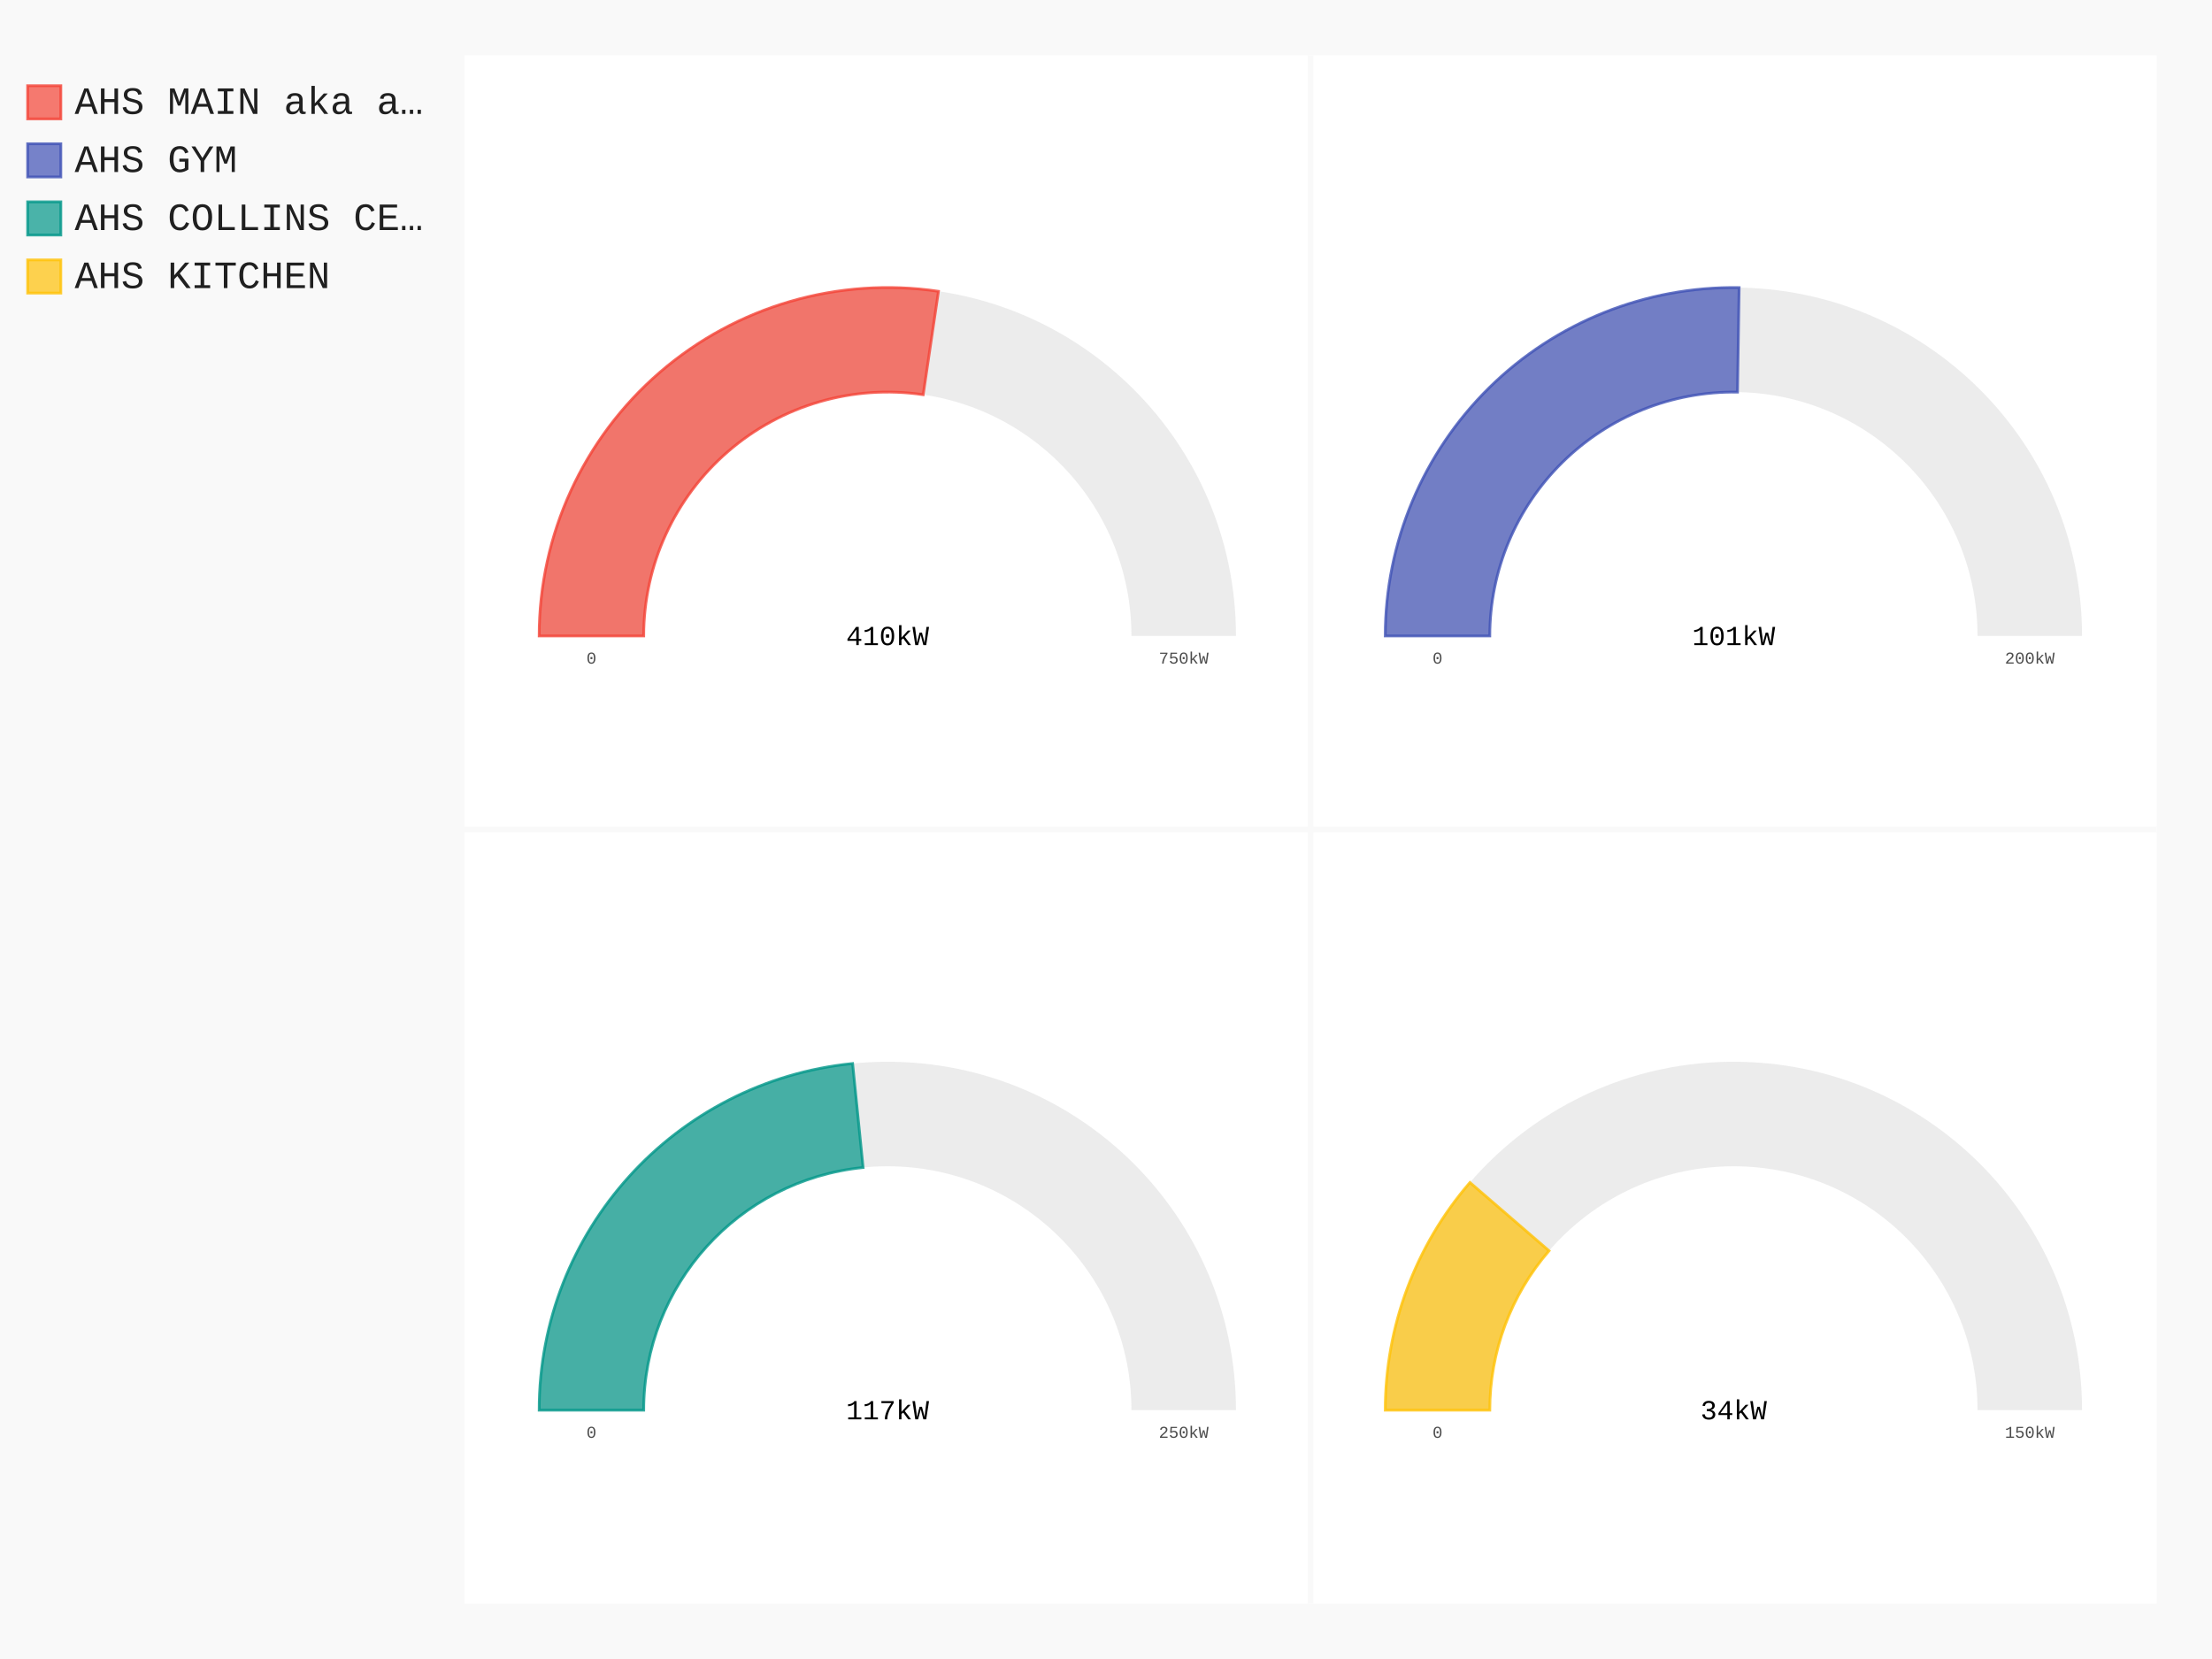
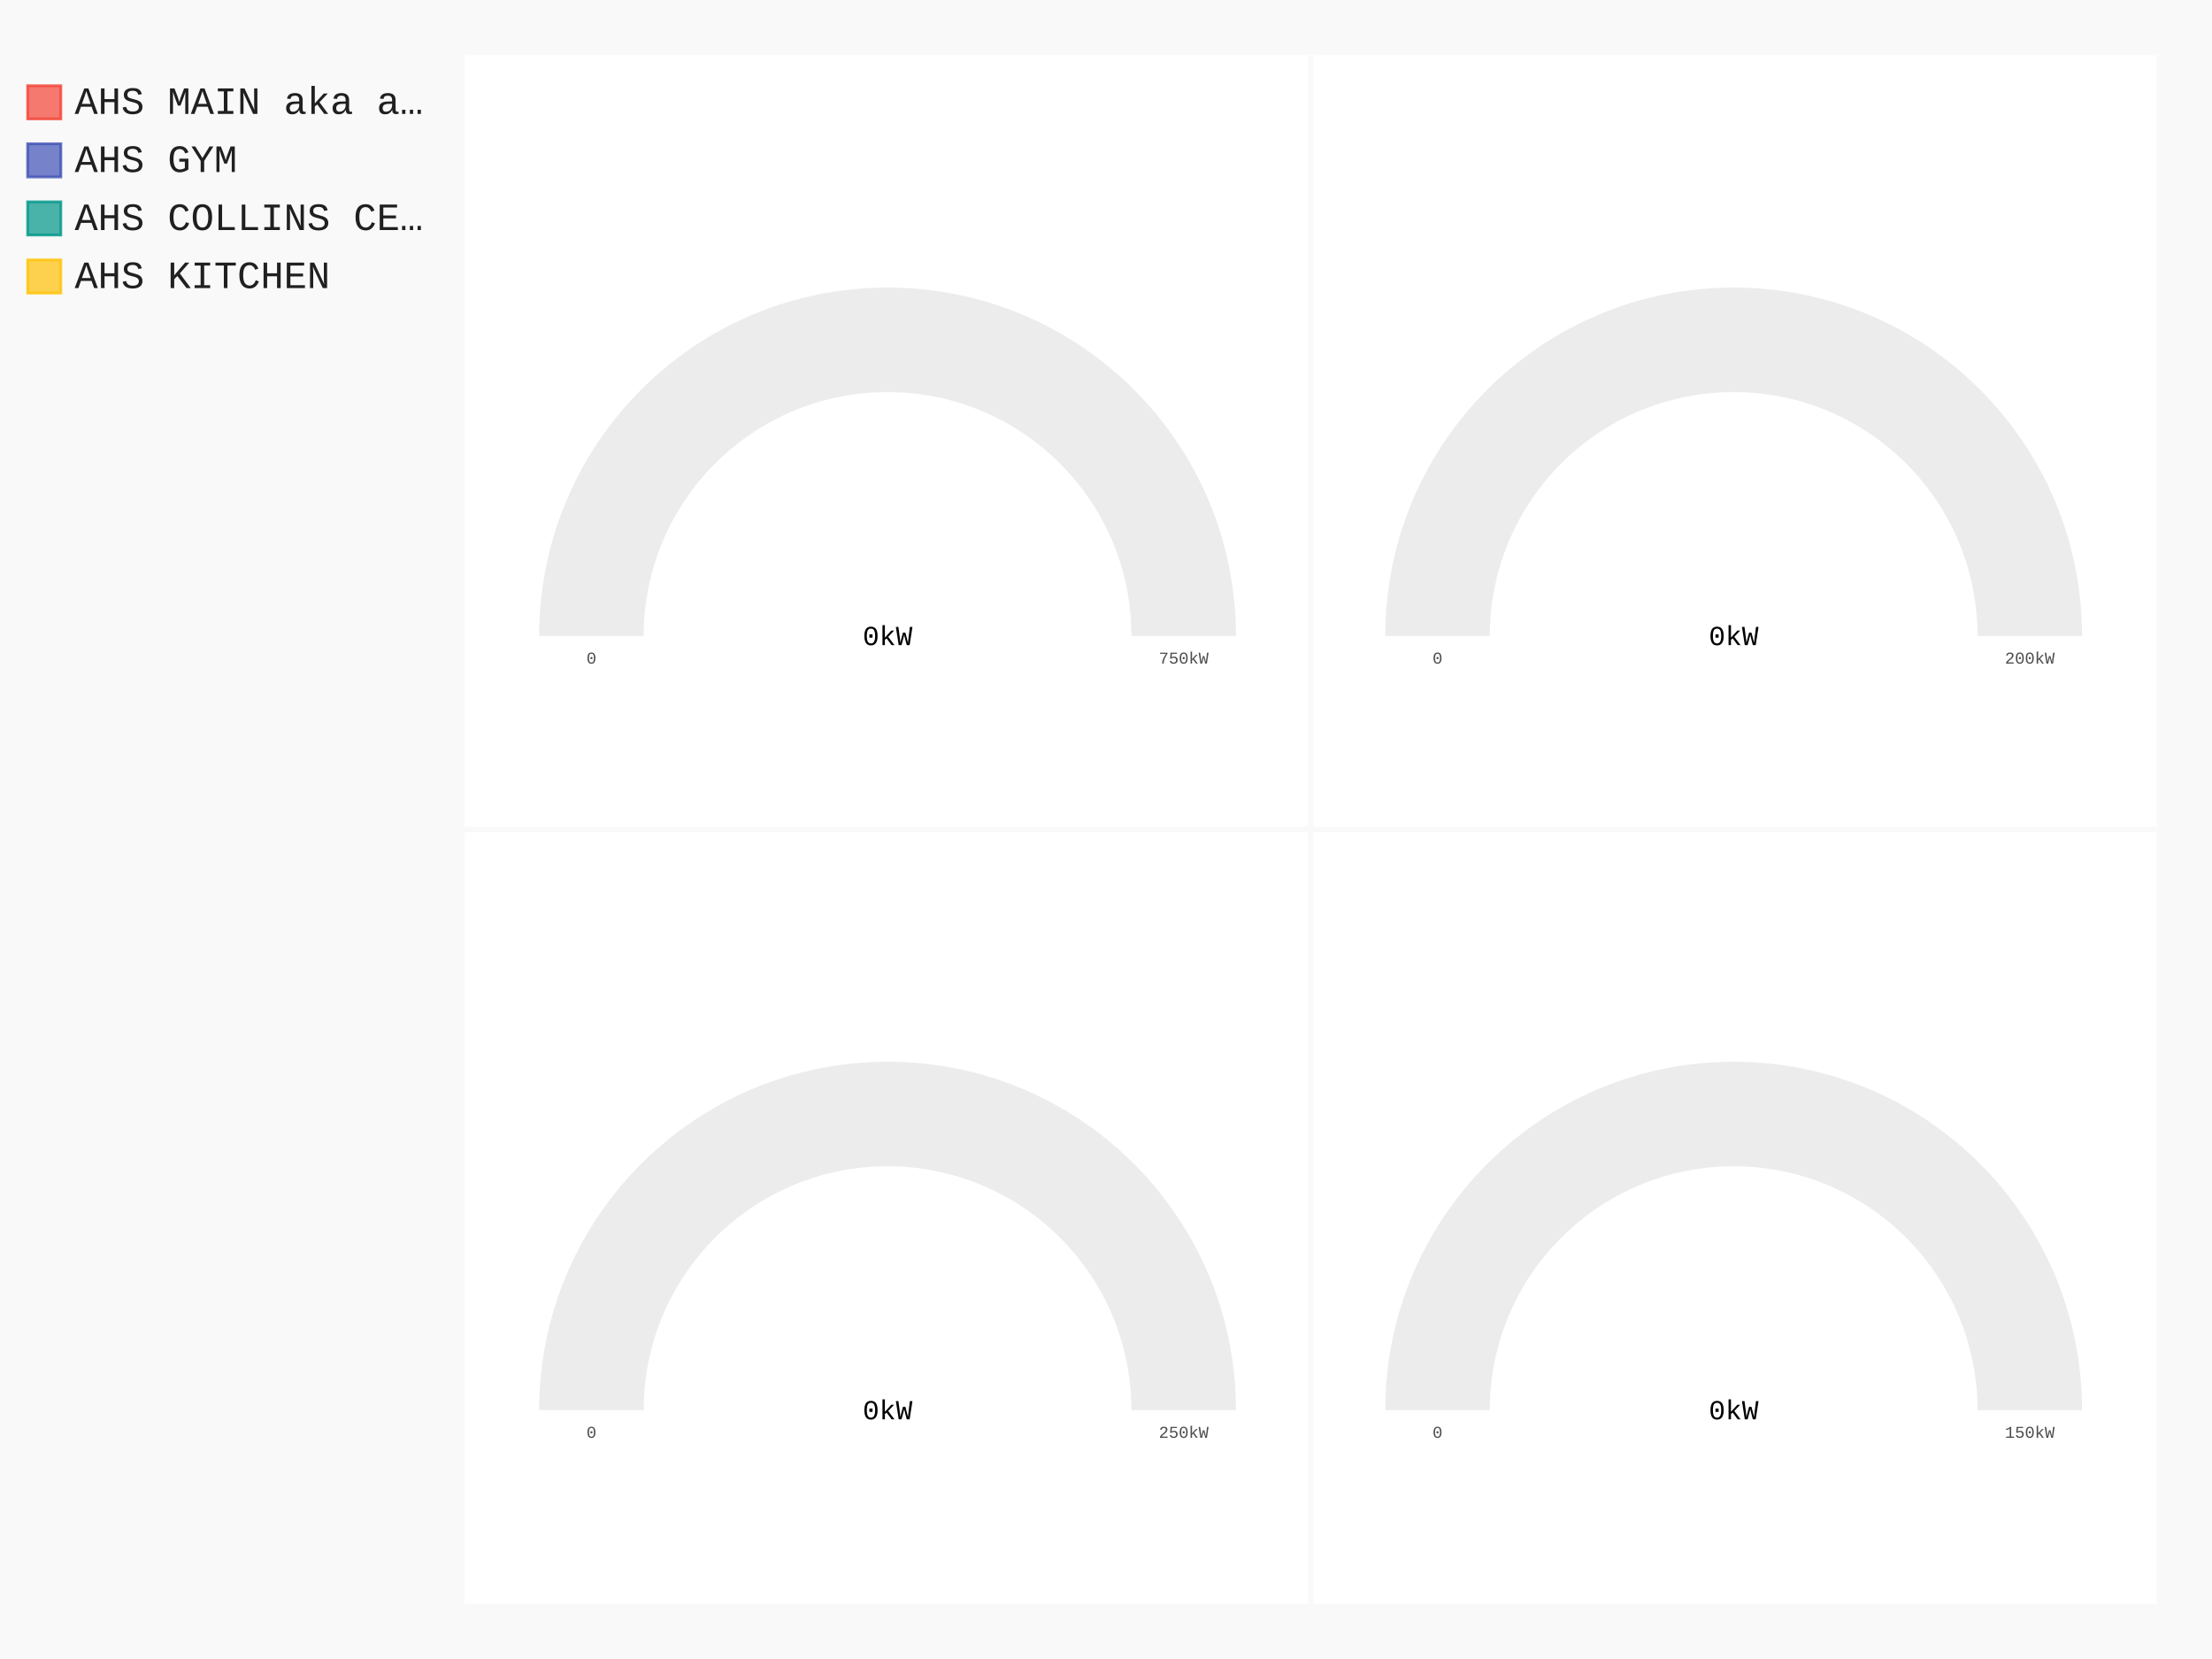
- <svg xmlns="http://www.w3.org/2000/svg" class="pygal-chart" id="chart-0c08cb52-3e22-458f-b490-0f15e76ba538" viewBox="0 0 800 600">
+ <svg xmlns="http://www.w3.org/2000/svg" class="pygal-chart" id="chart-d7dafa83-2293-4da9-9102-3b435f47607d" viewBox="0 0 800 600">
  <defs>
-     <style type="text/css">#chart-0c08cb52-3e22-458f-b490-0f15e76ba538{-webkit-user-select:none;-webkit-font-smoothing:antialiased;font-family:Consolas,"Liberation Mono",Menlo,Courier,monospace}#chart-0c08cb52-3e22-458f-b490-0f15e76ba538 .title{font-family:Consolas,"Liberation Mono",Menlo,Courier,monospace;font-size:16px}#chart-0c08cb52-3e22-458f-b490-0f15e76ba538 .legends .legend text{font-family:Consolas,"Liberation Mono",Menlo,Courier,monospace;font-size:14px}#chart-0c08cb52-3e22-458f-b490-0f15e76ba538 .axis text{font-family:Consolas,"Liberation Mono",Menlo,Courier,monospace;font-size:10px}#chart-0c08cb52-3e22-458f-b490-0f15e76ba538 .axis text.major{font-family:Consolas,"Liberation Mono",Menlo,Courier,monospace;font-size:10px}#chart-0c08cb52-3e22-458f-b490-0f15e76ba538 .text-overlay text.value{font-family:Consolas,"Liberation Mono",Menlo,Courier,monospace;font-size:10px}#chart-0c08cb52-3e22-458f-b490-0f15e76ba538 .text-overlay text.label{font-family:Consolas,"Liberation Mono",Menlo,Courier,monospace;font-size:10px}#chart-0c08cb52-3e22-458f-b490-0f15e76ba538 .tooltip{font-family:Consolas,"Liberation Mono",Menlo,Courier,monospace;font-size:14px}#chart-0c08cb52-3e22-458f-b490-0f15e76ba538 text.no_data{font-family:Consolas,"Liberation Mono",Menlo,Courier,monospace;font-size:64px}
- #chart-0c08cb52-3e22-458f-b490-0f15e76ba538{background-color:rgba(249,249,249,1)}#chart-0c08cb52-3e22-458f-b490-0f15e76ba538 path,#chart-0c08cb52-3e22-458f-b490-0f15e76ba538 line,#chart-0c08cb52-3e22-458f-b490-0f15e76ba538 rect,#chart-0c08cb52-3e22-458f-b490-0f15e76ba538 circle{-webkit-transition:150ms;-moz-transition:150ms;transition:150ms}#chart-0c08cb52-3e22-458f-b490-0f15e76ba538 .graph &gt; .background{fill:rgba(249,249,249,1)}#chart-0c08cb52-3e22-458f-b490-0f15e76ba538 .plot &gt; .background{fill:rgba(255,255,255,1)}#chart-0c08cb52-3e22-458f-b490-0f15e76ba538 .graph{fill:rgba(0,0,0,.87)}#chart-0c08cb52-3e22-458f-b490-0f15e76ba538 text.no_data{fill:rgba(0,0,0,1)}#chart-0c08cb52-3e22-458f-b490-0f15e76ba538 .title{fill:rgba(0,0,0,1)}#chart-0c08cb52-3e22-458f-b490-0f15e76ba538 .legends .legend text{fill:rgba(0,0,0,.87)}#chart-0c08cb52-3e22-458f-b490-0f15e76ba538 .legends .legend:hover text{fill:rgba(0,0,0,1)}#chart-0c08cb52-3e22-458f-b490-0f15e76ba538 .axis .line{stroke:rgba(0,0,0,1)}#chart-0c08cb52-3e22-458f-b490-0f15e76ba538 .axis .guide.line{stroke:rgba(0,0,0,.54)}#chart-0c08cb52-3e22-458f-b490-0f15e76ba538 .axis .major.line{stroke:rgba(0,0,0,.87)}#chart-0c08cb52-3e22-458f-b490-0f15e76ba538 .axis text.major{fill:rgba(0,0,0,1)}#chart-0c08cb52-3e22-458f-b490-0f15e76ba538 .axis.y .guides:hover .guide.line,#chart-0c08cb52-3e22-458f-b490-0f15e76ba538 .line-graph .axis.x .guides:hover .guide.line,#chart-0c08cb52-3e22-458f-b490-0f15e76ba538 .stackedline-graph .axis.x .guides:hover .guide.line,#chart-0c08cb52-3e22-458f-b490-0f15e76ba538 .xy-graph .axis.x .guides:hover .guide.line{stroke:rgba(0,0,0,1)}#chart-0c08cb52-3e22-458f-b490-0f15e76ba538 .axis .guides:hover text{fill:rgba(0,0,0,1)}#chart-0c08cb52-3e22-458f-b490-0f15e76ba538 .reactive{fill-opacity:.7;stroke-opacity:.8}#chart-0c08cb52-3e22-458f-b490-0f15e76ba538 .ci{stroke:rgba(0,0,0,.87)}#chart-0c08cb52-3e22-458f-b490-0f15e76ba538 .reactive.active,#chart-0c08cb52-3e22-458f-b490-0f15e76ba538 .active .reactive{fill-opacity:.8;stroke-opacity:.9;stroke-width:4}#chart-0c08cb52-3e22-458f-b490-0f15e76ba538 .ci .reactive.active{stroke-width:1.5}#chart-0c08cb52-3e22-458f-b490-0f15e76ba538 .series text{fill:rgba(0,0,0,1)}#chart-0c08cb52-3e22-458f-b490-0f15e76ba538 .tooltip rect{fill:rgba(255,255,255,1);stroke:rgba(0,0,0,1);-webkit-transition:opacity 150ms;-moz-transition:opacity 150ms;transition:opacity 150ms}#chart-0c08cb52-3e22-458f-b490-0f15e76ba538 .tooltip .label{fill:rgba(0,0,0,.87)}#chart-0c08cb52-3e22-458f-b490-0f15e76ba538 .tooltip .label{fill:rgba(0,0,0,.87)}#chart-0c08cb52-3e22-458f-b490-0f15e76ba538 .tooltip .legend{font-size:.8em;fill:rgba(0,0,0,.54)}#chart-0c08cb52-3e22-458f-b490-0f15e76ba538 .tooltip .x_label{font-size:.6em;fill:rgba(0,0,0,1)}#chart-0c08cb52-3e22-458f-b490-0f15e76ba538 .tooltip .xlink{font-size:.5em;text-decoration:underline}#chart-0c08cb52-3e22-458f-b490-0f15e76ba538 .tooltip .value{font-size:1.5em}#chart-0c08cb52-3e22-458f-b490-0f15e76ba538 .bound{font-size:.5em}#chart-0c08cb52-3e22-458f-b490-0f15e76ba538 .max-value{font-size:.75em;fill:rgba(0,0,0,.54)}#chart-0c08cb52-3e22-458f-b490-0f15e76ba538 .map-element{fill:rgba(255,255,255,1);stroke:rgba(0,0,0,.54) !important}#chart-0c08cb52-3e22-458f-b490-0f15e76ba538 .map-element .reactive{fill-opacity:inherit;stroke-opacity:inherit}#chart-0c08cb52-3e22-458f-b490-0f15e76ba538 .color-0,#chart-0c08cb52-3e22-458f-b490-0f15e76ba538 .color-0 a:visited{stroke:#F44336;fill:#F44336}#chart-0c08cb52-3e22-458f-b490-0f15e76ba538 .color-1,#chart-0c08cb52-3e22-458f-b490-0f15e76ba538 .color-1 a:visited{stroke:#3F51B5;fill:#3F51B5}#chart-0c08cb52-3e22-458f-b490-0f15e76ba538 .color-2,#chart-0c08cb52-3e22-458f-b490-0f15e76ba538 .color-2 a:visited{stroke:#009688;fill:#009688}#chart-0c08cb52-3e22-458f-b490-0f15e76ba538 .color-3,#chart-0c08cb52-3e22-458f-b490-0f15e76ba538 .color-3 a:visited{stroke:#FFC107;fill:#FFC107}#chart-0c08cb52-3e22-458f-b490-0f15e76ba538 .text-overlay .color-0 text{fill:black}#chart-0c08cb52-3e22-458f-b490-0f15e76ba538 .text-overlay .color-1 text{fill:black}#chart-0c08cb52-3e22-458f-b490-0f15e76ba538 .text-overlay .color-2 text{fill:black}#chart-0c08cb52-3e22-458f-b490-0f15e76ba538 .text-overlay .color-3 text{fill:black}
- #chart-0c08cb52-3e22-458f-b490-0f15e76ba538 text.no_data{text-anchor:middle}#chart-0c08cb52-3e22-458f-b490-0f15e76ba538 .guide.line{fill:none}#chart-0c08cb52-3e22-458f-b490-0f15e76ba538 .centered{text-anchor:middle}#chart-0c08cb52-3e22-458f-b490-0f15e76ba538 .title{text-anchor:middle}#chart-0c08cb52-3e22-458f-b490-0f15e76ba538 .legends .legend text{fill-opacity:1}#chart-0c08cb52-3e22-458f-b490-0f15e76ba538 .axis.x text{text-anchor:middle}#chart-0c08cb52-3e22-458f-b490-0f15e76ba538 .axis.x:not(.web) text[transform]{text-anchor:start}#chart-0c08cb52-3e22-458f-b490-0f15e76ba538 .axis.x:not(.web) text[transform].backwards{text-anchor:end}#chart-0c08cb52-3e22-458f-b490-0f15e76ba538 .axis.y text{text-anchor:end}#chart-0c08cb52-3e22-458f-b490-0f15e76ba538 .axis.y text[transform].backwards{text-anchor:start}#chart-0c08cb52-3e22-458f-b490-0f15e76ba538 .axis.y2 text{text-anchor:start}#chart-0c08cb52-3e22-458f-b490-0f15e76ba538 .axis.y2 text[transform].backwards{text-anchor:end}#chart-0c08cb52-3e22-458f-b490-0f15e76ba538 .axis .guide.line{stroke-dasharray:4,4}#chart-0c08cb52-3e22-458f-b490-0f15e76ba538 .axis .major.guide.line{stroke-dasharray:6,6}#chart-0c08cb52-3e22-458f-b490-0f15e76ba538 .horizontal .axis.y .guide.line,#chart-0c08cb52-3e22-458f-b490-0f15e76ba538 .horizontal .axis.y2 .guide.line,#chart-0c08cb52-3e22-458f-b490-0f15e76ba538 .vertical .axis.x .guide.line{opacity:0}#chart-0c08cb52-3e22-458f-b490-0f15e76ba538 .horizontal .axis.always_show .guide.line,#chart-0c08cb52-3e22-458f-b490-0f15e76ba538 .vertical .axis.always_show .guide.line{opacity:1 !important}#chart-0c08cb52-3e22-458f-b490-0f15e76ba538 .axis.y .guides:hover .guide.line,#chart-0c08cb52-3e22-458f-b490-0f15e76ba538 .axis.y2 .guides:hover .guide.line,#chart-0c08cb52-3e22-458f-b490-0f15e76ba538 .axis.x .guides:hover .guide.line{opacity:1}#chart-0c08cb52-3e22-458f-b490-0f15e76ba538 .axis .guides:hover text{opacity:1}#chart-0c08cb52-3e22-458f-b490-0f15e76ba538 .nofill{fill:none}#chart-0c08cb52-3e22-458f-b490-0f15e76ba538 .subtle-fill{fill-opacity:.2}#chart-0c08cb52-3e22-458f-b490-0f15e76ba538 .dot{stroke-width:1px;fill-opacity:1}#chart-0c08cb52-3e22-458f-b490-0f15e76ba538 .dot.active{stroke-width:5px}#chart-0c08cb52-3e22-458f-b490-0f15e76ba538 .dot.negative{fill:transparent}#chart-0c08cb52-3e22-458f-b490-0f15e76ba538 text,#chart-0c08cb52-3e22-458f-b490-0f15e76ba538 tspan{stroke:none !important}#chart-0c08cb52-3e22-458f-b490-0f15e76ba538 .series text.active{opacity:1}#chart-0c08cb52-3e22-458f-b490-0f15e76ba538 .tooltip rect{fill-opacity:.95;stroke-width:.5}#chart-0c08cb52-3e22-458f-b490-0f15e76ba538 .tooltip text{fill-opacity:1}#chart-0c08cb52-3e22-458f-b490-0f15e76ba538 .showable{visibility:hidden}#chart-0c08cb52-3e22-458f-b490-0f15e76ba538 .showable.shown{visibility:visible}#chart-0c08cb52-3e22-458f-b490-0f15e76ba538 .gauge-background{fill:rgba(229,229,229,1);stroke:none}#chart-0c08cb52-3e22-458f-b490-0f15e76ba538 .bg-lines{stroke:rgba(249,249,249,1);stroke-width:2px}</style>
+     <style type="text/css">#chart-d7dafa83-2293-4da9-9102-3b435f47607d{-webkit-user-select:none;-webkit-font-smoothing:antialiased;font-family:Consolas,"Liberation Mono",Menlo,Courier,monospace}#chart-d7dafa83-2293-4da9-9102-3b435f47607d .title{font-family:Consolas,"Liberation Mono",Menlo,Courier,monospace;font-size:16px}#chart-d7dafa83-2293-4da9-9102-3b435f47607d .legends .legend text{font-family:Consolas,"Liberation Mono",Menlo,Courier,monospace;font-size:14px}#chart-d7dafa83-2293-4da9-9102-3b435f47607d .axis text{font-family:Consolas,"Liberation Mono",Menlo,Courier,monospace;font-size:10px}#chart-d7dafa83-2293-4da9-9102-3b435f47607d .axis text.major{font-family:Consolas,"Liberation Mono",Menlo,Courier,monospace;font-size:10px}#chart-d7dafa83-2293-4da9-9102-3b435f47607d .text-overlay text.value{font-family:Consolas,"Liberation Mono",Menlo,Courier,monospace;font-size:10px}#chart-d7dafa83-2293-4da9-9102-3b435f47607d .text-overlay text.label{font-family:Consolas,"Liberation Mono",Menlo,Courier,monospace;font-size:10px}#chart-d7dafa83-2293-4da9-9102-3b435f47607d .tooltip{font-family:Consolas,"Liberation Mono",Menlo,Courier,monospace;font-size:14px}#chart-d7dafa83-2293-4da9-9102-3b435f47607d text.no_data{font-family:Consolas,"Liberation Mono",Menlo,Courier,monospace;font-size:64px}
+ #chart-d7dafa83-2293-4da9-9102-3b435f47607d{background-color:rgba(249,249,249,1)}#chart-d7dafa83-2293-4da9-9102-3b435f47607d path,#chart-d7dafa83-2293-4da9-9102-3b435f47607d line,#chart-d7dafa83-2293-4da9-9102-3b435f47607d rect,#chart-d7dafa83-2293-4da9-9102-3b435f47607d circle{-webkit-transition:150ms;-moz-transition:150ms;transition:150ms}#chart-d7dafa83-2293-4da9-9102-3b435f47607d .graph &gt; .background{fill:rgba(249,249,249,1)}#chart-d7dafa83-2293-4da9-9102-3b435f47607d .plot &gt; .background{fill:rgba(255,255,255,1)}#chart-d7dafa83-2293-4da9-9102-3b435f47607d .graph{fill:rgba(0,0,0,.87)}#chart-d7dafa83-2293-4da9-9102-3b435f47607d text.no_data{fill:rgba(0,0,0,1)}#chart-d7dafa83-2293-4da9-9102-3b435f47607d .title{fill:rgba(0,0,0,1)}#chart-d7dafa83-2293-4da9-9102-3b435f47607d .legends .legend text{fill:rgba(0,0,0,.87)}#chart-d7dafa83-2293-4da9-9102-3b435f47607d .legends .legend:hover text{fill:rgba(0,0,0,1)}#chart-d7dafa83-2293-4da9-9102-3b435f47607d .axis .line{stroke:rgba(0,0,0,1)}#chart-d7dafa83-2293-4da9-9102-3b435f47607d .axis .guide.line{stroke:rgba(0,0,0,.54)}#chart-d7dafa83-2293-4da9-9102-3b435f47607d .axis .major.line{stroke:rgba(0,0,0,.87)}#chart-d7dafa83-2293-4da9-9102-3b435f47607d .axis text.major{fill:rgba(0,0,0,1)}#chart-d7dafa83-2293-4da9-9102-3b435f47607d .axis.y .guides:hover .guide.line,#chart-d7dafa83-2293-4da9-9102-3b435f47607d .line-graph .axis.x .guides:hover .guide.line,#chart-d7dafa83-2293-4da9-9102-3b435f47607d .stackedline-graph .axis.x .guides:hover .guide.line,#chart-d7dafa83-2293-4da9-9102-3b435f47607d .xy-graph .axis.x .guides:hover .guide.line{stroke:rgba(0,0,0,1)}#chart-d7dafa83-2293-4da9-9102-3b435f47607d .axis .guides:hover text{fill:rgba(0,0,0,1)}#chart-d7dafa83-2293-4da9-9102-3b435f47607d .reactive{fill-opacity:.7;stroke-opacity:.8}#chart-d7dafa83-2293-4da9-9102-3b435f47607d .ci{stroke:rgba(0,0,0,.87)}#chart-d7dafa83-2293-4da9-9102-3b435f47607d .reactive.active,#chart-d7dafa83-2293-4da9-9102-3b435f47607d .active .reactive{fill-opacity:.8;stroke-opacity:.9;stroke-width:4}#chart-d7dafa83-2293-4da9-9102-3b435f47607d .ci .reactive.active{stroke-width:1.5}#chart-d7dafa83-2293-4da9-9102-3b435f47607d .series text{fill:rgba(0,0,0,1)}#chart-d7dafa83-2293-4da9-9102-3b435f47607d .tooltip rect{fill:rgba(255,255,255,1);stroke:rgba(0,0,0,1);-webkit-transition:opacity 150ms;-moz-transition:opacity 150ms;transition:opacity 150ms}#chart-d7dafa83-2293-4da9-9102-3b435f47607d .tooltip .label{fill:rgba(0,0,0,.87)}#chart-d7dafa83-2293-4da9-9102-3b435f47607d .tooltip .label{fill:rgba(0,0,0,.87)}#chart-d7dafa83-2293-4da9-9102-3b435f47607d .tooltip .legend{font-size:.8em;fill:rgba(0,0,0,.54)}#chart-d7dafa83-2293-4da9-9102-3b435f47607d .tooltip .x_label{font-size:.6em;fill:rgba(0,0,0,1)}#chart-d7dafa83-2293-4da9-9102-3b435f47607d .tooltip .xlink{font-size:.5em;text-decoration:underline}#chart-d7dafa83-2293-4da9-9102-3b435f47607d .tooltip .value{font-size:1.5em}#chart-d7dafa83-2293-4da9-9102-3b435f47607d .bound{font-size:.5em}#chart-d7dafa83-2293-4da9-9102-3b435f47607d .max-value{font-size:.75em;fill:rgba(0,0,0,.54)}#chart-d7dafa83-2293-4da9-9102-3b435f47607d .map-element{fill:rgba(255,255,255,1);stroke:rgba(0,0,0,.54) !important}#chart-d7dafa83-2293-4da9-9102-3b435f47607d .map-element .reactive{fill-opacity:inherit;stroke-opacity:inherit}#chart-d7dafa83-2293-4da9-9102-3b435f47607d .color-0,#chart-d7dafa83-2293-4da9-9102-3b435f47607d .color-0 a:visited{stroke:#F44336;fill:#F44336}#chart-d7dafa83-2293-4da9-9102-3b435f47607d .color-1,#chart-d7dafa83-2293-4da9-9102-3b435f47607d .color-1 a:visited{stroke:#3F51B5;fill:#3F51B5}#chart-d7dafa83-2293-4da9-9102-3b435f47607d .color-2,#chart-d7dafa83-2293-4da9-9102-3b435f47607d .color-2 a:visited{stroke:#009688;fill:#009688}#chart-d7dafa83-2293-4da9-9102-3b435f47607d .color-3,#chart-d7dafa83-2293-4da9-9102-3b435f47607d .color-3 a:visited{stroke:#FFC107;fill:#FFC107}#chart-d7dafa83-2293-4da9-9102-3b435f47607d .text-overlay .color-0 text{fill:black}#chart-d7dafa83-2293-4da9-9102-3b435f47607d .text-overlay .color-1 text{fill:black}#chart-d7dafa83-2293-4da9-9102-3b435f47607d .text-overlay .color-2 text{fill:black}#chart-d7dafa83-2293-4da9-9102-3b435f47607d .text-overlay .color-3 text{fill:black}
+ #chart-d7dafa83-2293-4da9-9102-3b435f47607d text.no_data{text-anchor:middle}#chart-d7dafa83-2293-4da9-9102-3b435f47607d .guide.line{fill:none}#chart-d7dafa83-2293-4da9-9102-3b435f47607d .centered{text-anchor:middle}#chart-d7dafa83-2293-4da9-9102-3b435f47607d .title{text-anchor:middle}#chart-d7dafa83-2293-4da9-9102-3b435f47607d .legends .legend text{fill-opacity:1}#chart-d7dafa83-2293-4da9-9102-3b435f47607d .axis.x text{text-anchor:middle}#chart-d7dafa83-2293-4da9-9102-3b435f47607d .axis.x:not(.web) text[transform]{text-anchor:start}#chart-d7dafa83-2293-4da9-9102-3b435f47607d .axis.x:not(.web) text[transform].backwards{text-anchor:end}#chart-d7dafa83-2293-4da9-9102-3b435f47607d .axis.y text{text-anchor:end}#chart-d7dafa83-2293-4da9-9102-3b435f47607d .axis.y text[transform].backwards{text-anchor:start}#chart-d7dafa83-2293-4da9-9102-3b435f47607d .axis.y2 text{text-anchor:start}#chart-d7dafa83-2293-4da9-9102-3b435f47607d .axis.y2 text[transform].backwards{text-anchor:end}#chart-d7dafa83-2293-4da9-9102-3b435f47607d .axis .guide.line{stroke-dasharray:4,4}#chart-d7dafa83-2293-4da9-9102-3b435f47607d .axis .major.guide.line{stroke-dasharray:6,6}#chart-d7dafa83-2293-4da9-9102-3b435f47607d .horizontal .axis.y .guide.line,#chart-d7dafa83-2293-4da9-9102-3b435f47607d .horizontal .axis.y2 .guide.line,#chart-d7dafa83-2293-4da9-9102-3b435f47607d .vertical .axis.x .guide.line{opacity:0}#chart-d7dafa83-2293-4da9-9102-3b435f47607d .horizontal .axis.always_show .guide.line,#chart-d7dafa83-2293-4da9-9102-3b435f47607d .vertical .axis.always_show .guide.line{opacity:1 !important}#chart-d7dafa83-2293-4da9-9102-3b435f47607d .axis.y .guides:hover .guide.line,#chart-d7dafa83-2293-4da9-9102-3b435f47607d .axis.y2 .guides:hover .guide.line,#chart-d7dafa83-2293-4da9-9102-3b435f47607d .axis.x .guides:hover .guide.line{opacity:1}#chart-d7dafa83-2293-4da9-9102-3b435f47607d .axis .guides:hover text{opacity:1}#chart-d7dafa83-2293-4da9-9102-3b435f47607d .nofill{fill:none}#chart-d7dafa83-2293-4da9-9102-3b435f47607d .subtle-fill{fill-opacity:.2}#chart-d7dafa83-2293-4da9-9102-3b435f47607d .dot{stroke-width:1px;fill-opacity:1}#chart-d7dafa83-2293-4da9-9102-3b435f47607d .dot.active{stroke-width:5px}#chart-d7dafa83-2293-4da9-9102-3b435f47607d .dot.negative{fill:transparent}#chart-d7dafa83-2293-4da9-9102-3b435f47607d text,#chart-d7dafa83-2293-4da9-9102-3b435f47607d tspan{stroke:none !important}#chart-d7dafa83-2293-4da9-9102-3b435f47607d .series text.active{opacity:1}#chart-d7dafa83-2293-4da9-9102-3b435f47607d .tooltip rect{fill-opacity:.95;stroke-width:.5}#chart-d7dafa83-2293-4da9-9102-3b435f47607d .tooltip text{fill-opacity:1}#chart-d7dafa83-2293-4da9-9102-3b435f47607d .showable{visibility:hidden}#chart-d7dafa83-2293-4da9-9102-3b435f47607d .showable.shown{visibility:visible}#chart-d7dafa83-2293-4da9-9102-3b435f47607d .gauge-background{fill:rgba(229,229,229,1);stroke:none}#chart-d7dafa83-2293-4da9-9102-3b435f47607d .bg-lines{stroke:rgba(249,249,249,1);stroke-width:2px}</style>
  </defs>
  <g class="graph solidgauge-graph vertical">
    <rect class="background" height="600" width="800" x="0" y="0" />
    <g class="plot" transform="translate(168, 20)">
      <rect class="background" height="560" width="612.0" x="0" y="0" />
      <path class="bg-lines" d="M306.0 0 L306.0 560" />
      <path class="bg-lines" d="M0 280.0 L612.0 280.0" />
      <g class="series serie-0 color-0">
        <path class="gauge-background reactive" d="M27 210 A126 126 0 1 1 279 210 L241.2 210 A88.2 88.2 0 1 0 64.8 210 z" />
        <text class="y-0 bound reactive" text-anchor="middle" x="45.9" y="220">0</text>
        <text class="y-1 bound reactive" text-anchor="middle" x="260.1" y="220.0">750kW</text>
-         <g class="gauge">
-           <path class="slice reactive tooltip-trigger" d="M27 210 A126 126 0 0 1 171.406 85.352 L165.885 122.746 A88.2 88.2 0 0 0 64.8 210 z" />
-         </g>
+         <g class="gauge" />
      </g>
      <g class="series serie-1 color-1">
        <path class="gauge-background reactive" d="M333 210 A126 126 0 1 1 585 210 L547.2 210 A88.2 88.2 0 1 0 370.8 210 z" />
        <text class="y-0 bound reactive" text-anchor="middle" x="351.9" y="220">0</text>
        <text class="y-1 bound reactive" text-anchor="middle" x="566.1" y="220.0">200kW</text>
-         <g class="gauge">
-           <path class="slice reactive tooltip-trigger" d="M333 210 A126 126 0 0 1 460.979 84.016 L460.385 121.811 A88.2 88.2 0 0 0 370.8 210 z" />
-         </g>
+         <g class="gauge" />
      </g>
      <g class="series serie-2 color-2">
        <path class="gauge-background reactive" d="M27 490 A126 126 0 1 1 279 490 L241.2 490 A88.2 88.2 0 1 0 64.8 490 z" />
        <text class="y-0 bound reactive" text-anchor="middle" x="45.9" y="500.0">0</text>
        <text class="y-1 bound reactive" text-anchor="middle" x="260.1" y="500.0">250kW</text>
-         <g class="gauge">
-           <path class="slice reactive tooltip-trigger" d="M27 490 A126 126 0 0 1 140.354 364.636 L144.148 402.245 A88.2 88.2 0 0 0 64.8 490 z" />
-         </g>
+         <g class="gauge" />
      </g>
      <g class="series serie-3 color-3">
        <path class="gauge-background reactive" d="M333 490 A126 126 0 1 1 585 490 L547.2 490 A88.2 88.2 0 1 0 370.8 490 z" />
        <text class="y-0 bound reactive" text-anchor="middle" x="351.9" y="500.0">0</text>
        <text class="y-1 bound reactive" text-anchor="middle" x="566.1" y="500.0">150kW</text>
-         <g class="gauge">
-           <path class="slice reactive tooltip-trigger" d="M333 490 A126 126 0 0 1 363.619 407.669 L392.233 432.368 A88.2 88.2 0 0 0 370.8 490 z" />
-         </g>
+         <g class="gauge" />
      </g>
    </g>
    <g class="titles" />
    <g class="plot overlay" transform="translate(168, 20)">
      <g class="series serie-0 color-0" />
      <g class="series serie-1 color-1" />
      <g class="series serie-2 color-2" />
      <g class="series serie-3 color-3" />
    </g>
    <g class="plot text-overlay" transform="translate(168, 20)">
      <g class="series serie-0 color-0">
-         <text class="value gauge-sum" text-anchor="middle" x="153.0" y="213.333">410kW</text>
+         <text class="value gauge-sum" text-anchor="middle" x="153.0" y="213.333">0kW</text>
      </g>
      <g class="series serie-1 color-1">
-         <text class="value gauge-sum" text-anchor="middle" x="459.0" y="213.333">101kW</text>
+         <text class="value gauge-sum" text-anchor="middle" x="459.0" y="213.333">0kW</text>
      </g>
      <g class="series serie-2 color-2">
-         <text class="value gauge-sum" text-anchor="middle" x="153.0" y="493.333">117kW</text>
+         <text class="value gauge-sum" text-anchor="middle" x="153.0" y="493.333">0kW</text>
      </g>
      <g class="series serie-3 color-3">
-         <text class="value gauge-sum" text-anchor="middle" x="459.0" y="493.333">34kW</text>
+         <text class="value gauge-sum" text-anchor="middle" x="459.0" y="493.333">0kW</text>
      </g>
    </g>
    <g class="plot tooltip-overlay" transform="translate(168, 20)">
      <g class="tooltip" style="opacity: 0" transform="translate(0 0)">
        <rect class="tooltip-box" height="0" rx="0" ry="0" width="0" />
        <g class="text" />
      </g>
    </g>
    <g class="legends" transform="translate(10, 30)">
      <g class="legend reactive activate-serie" id="activate-serie-0">
        <rect class="color-0 reactive" height="12" width="12" x="0.0" y="1.0" />
        <text x="17.0" y="11.2">AHS MAIN aka a…</text>
      </g>
      <g class="legend reactive activate-serie" id="activate-serie-1">
        <rect class="color-1 reactive" height="12" width="12" x="0.0" y="22.0" />
        <text x="17.0" y="32.2">AHS GYM</text>
      </g>
      <g class="legend reactive activate-serie" id="activate-serie-2">
        <rect class="color-2 reactive" height="12" width="12" x="0.0" y="43.0" />
        <text x="17.0" y="53.2">AHS COLLINS CE…</text>
      </g>
      <g class="legend reactive activate-serie" id="activate-serie-3">
        <rect class="color-3 reactive" height="12" width="12" x="0.0" y="64.0" />
        <text x="17.0" y="74.2">AHS KITCHEN</text>
      </g>
    </g>
    <g class="legends" transform="translate(790, 30)" />
  </g>
</svg>
